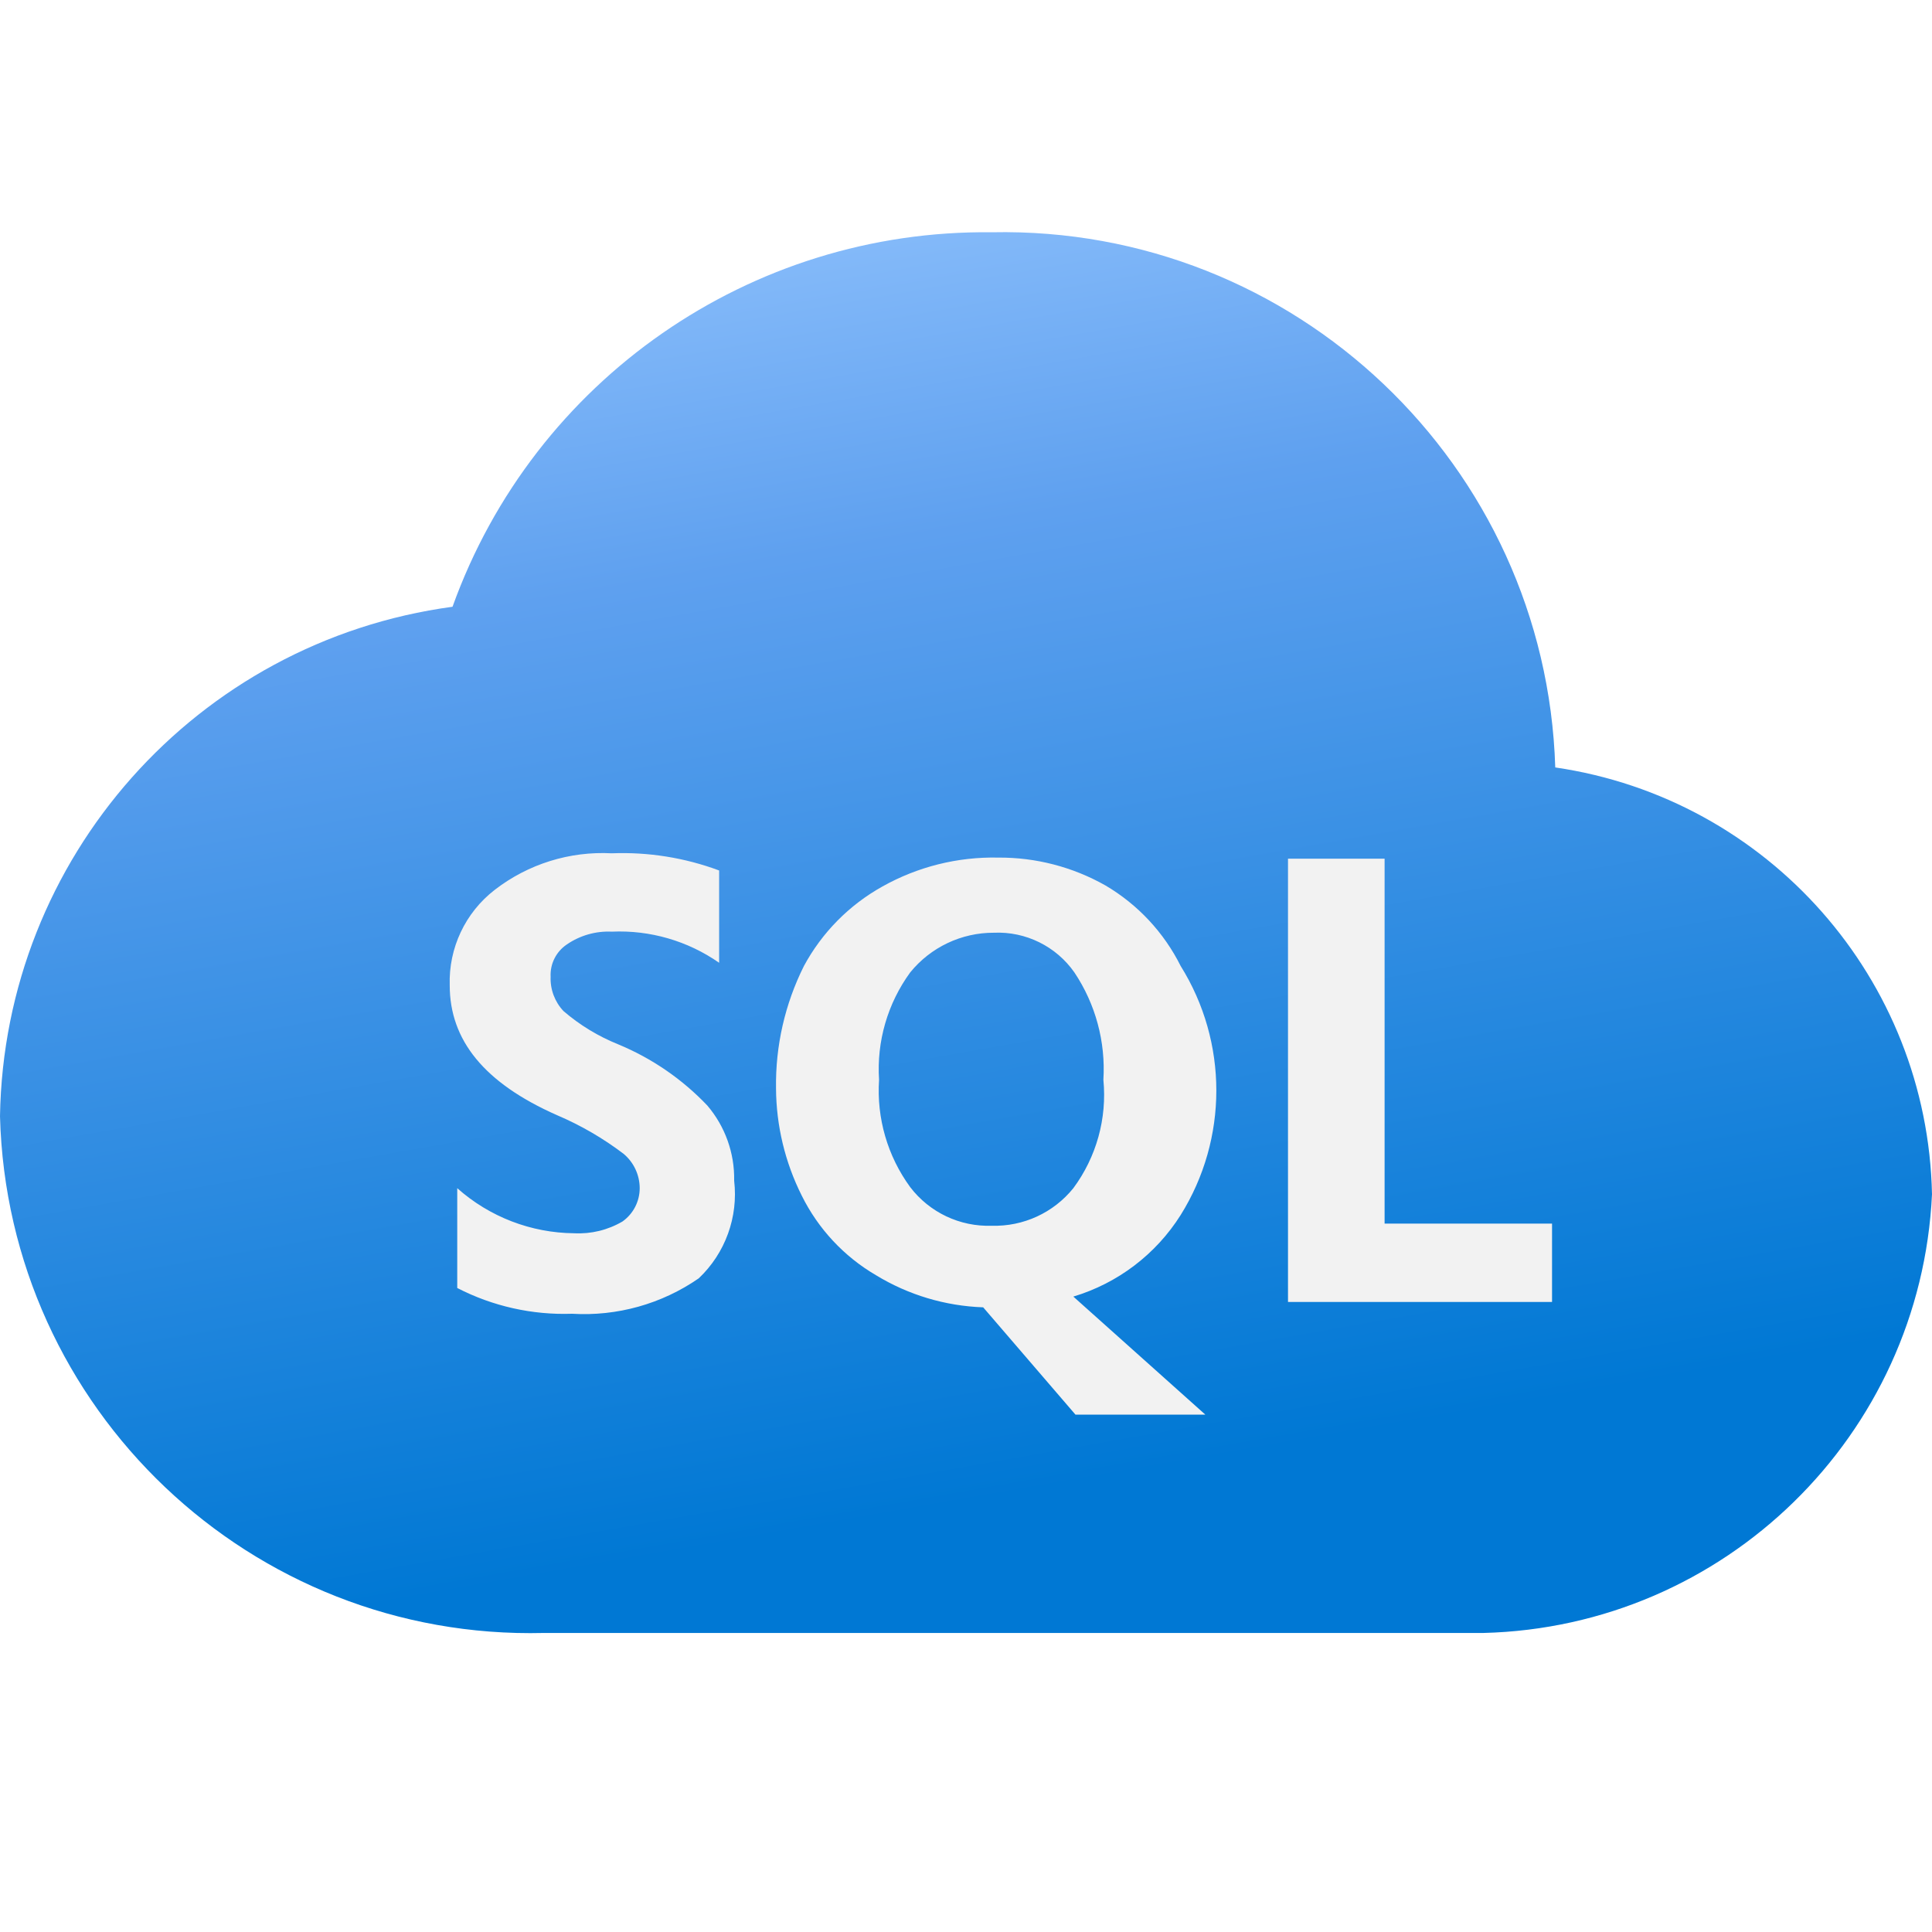
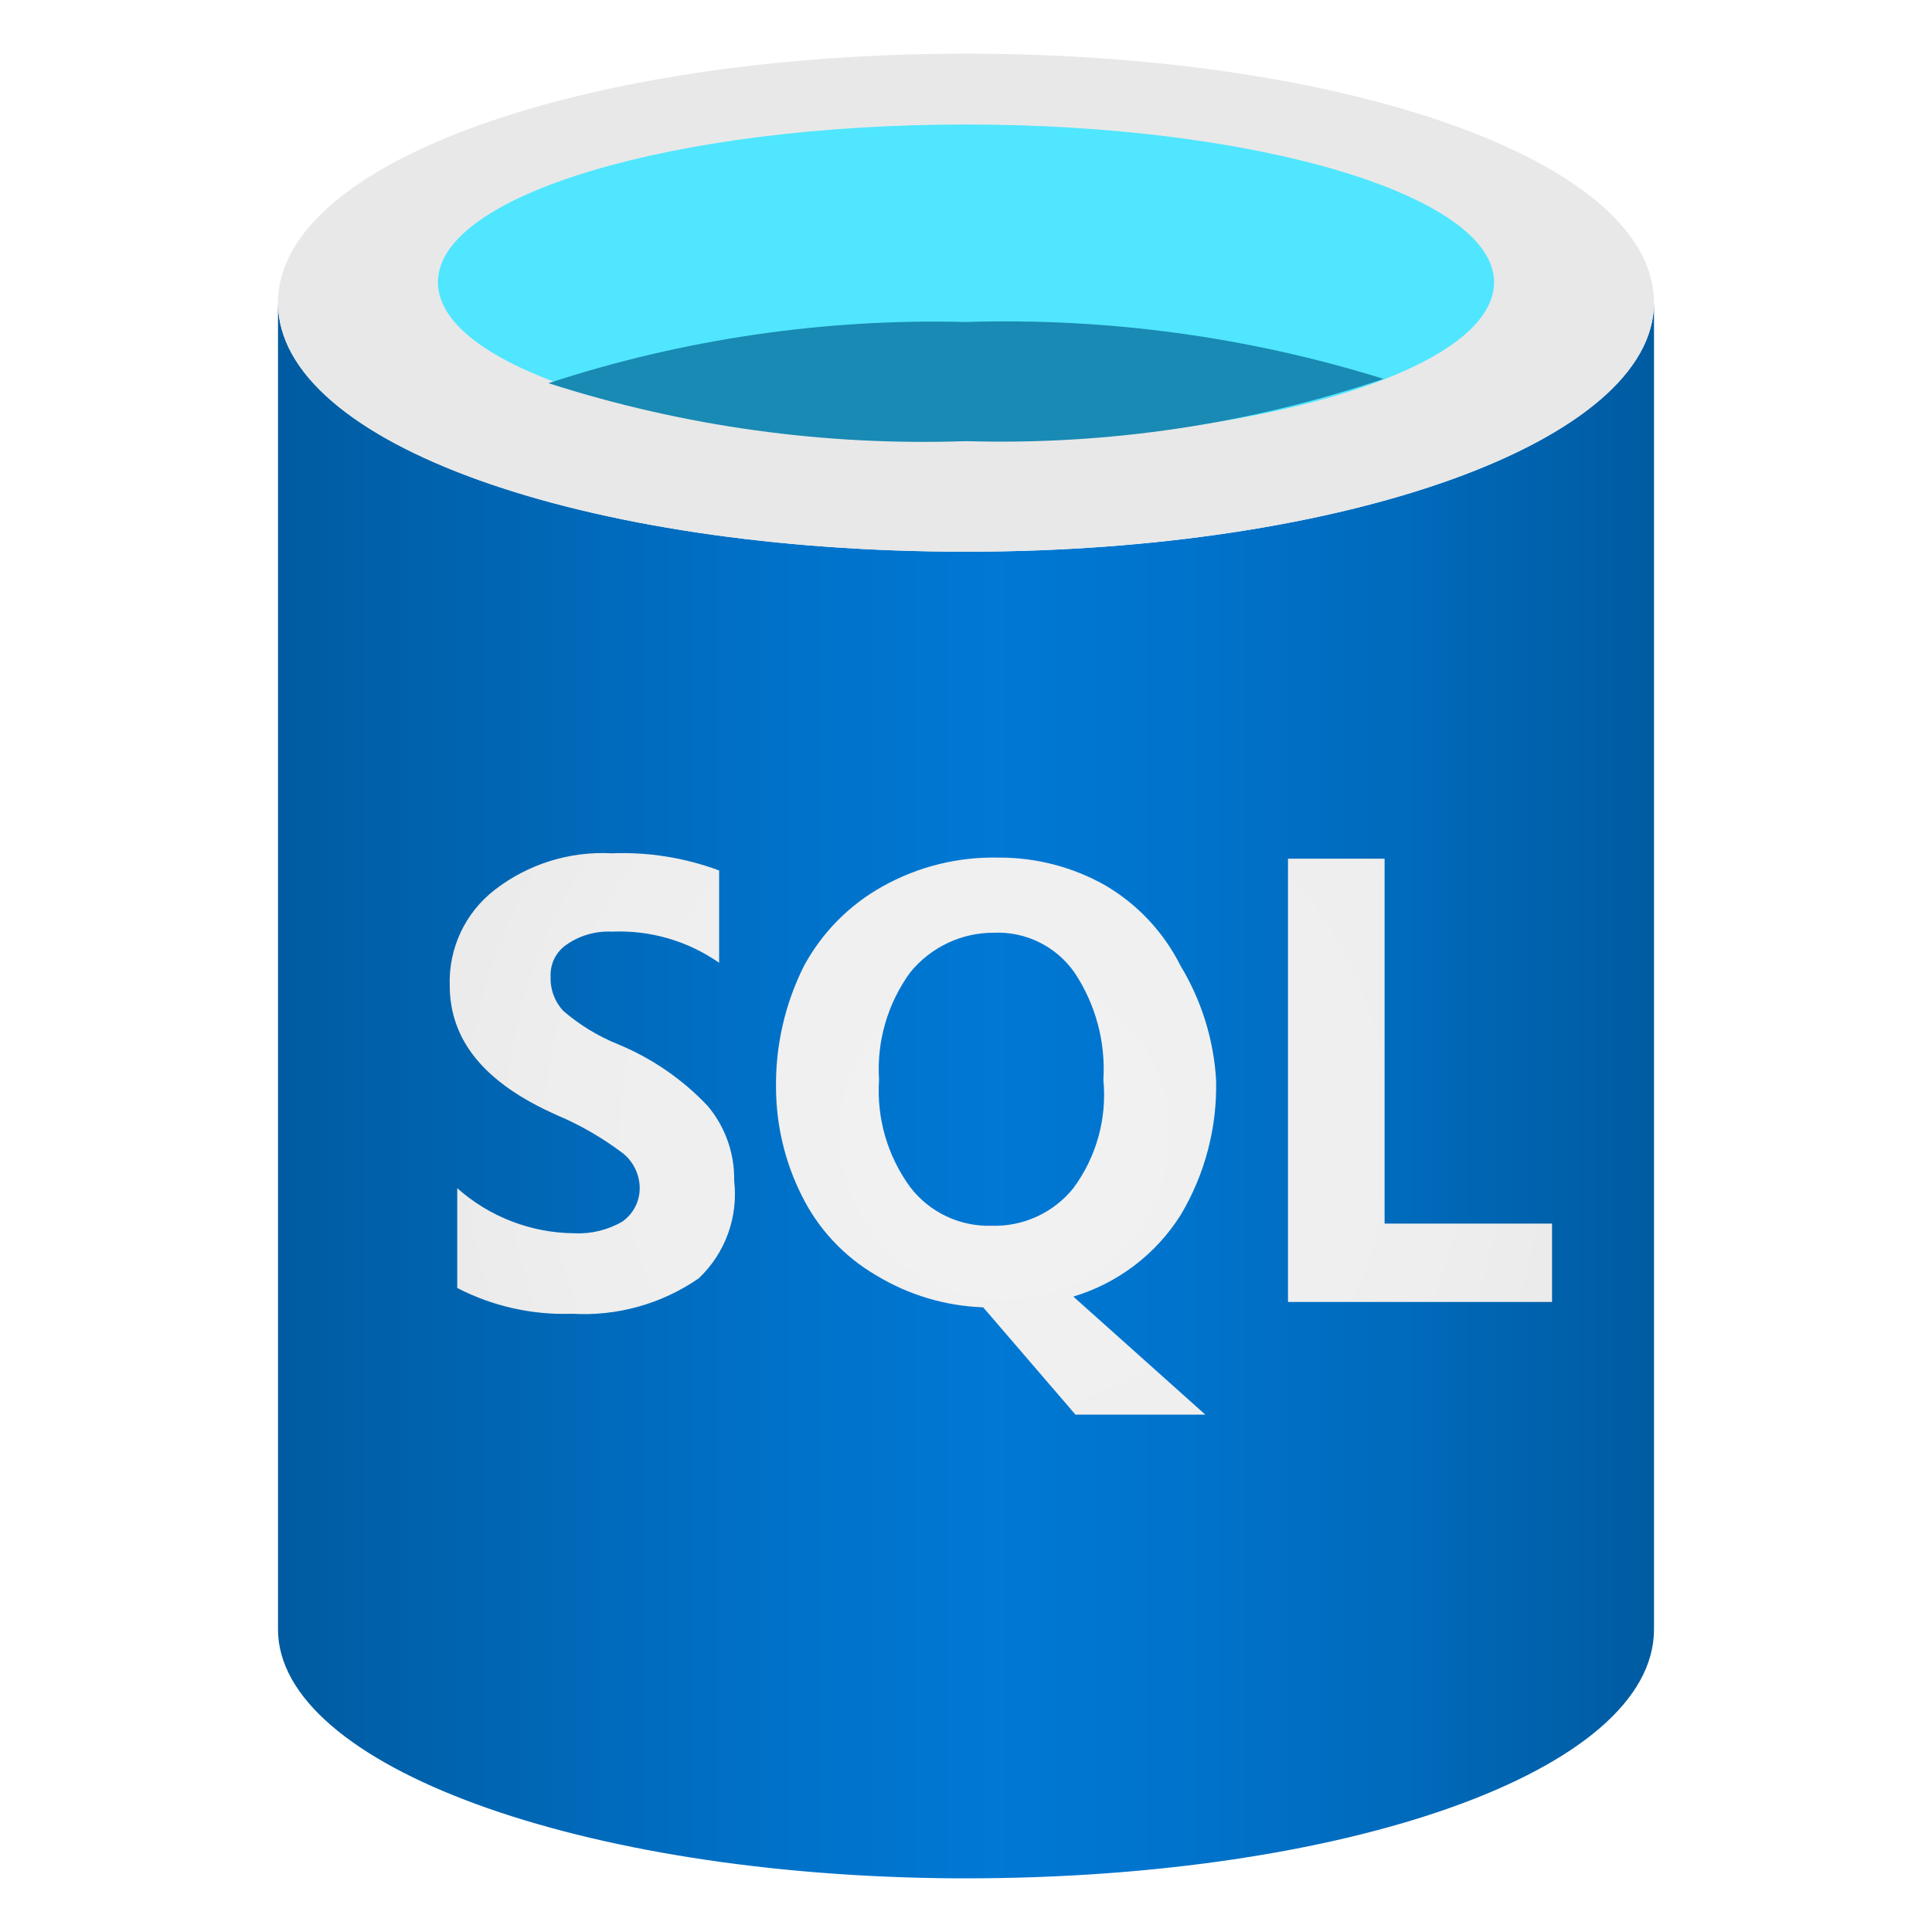
- <svg xmlns="http://www.w3.org/2000/svg" width="18" height="18" viewBox="0 0 18 18">
+ <svg xmlns="http://www.w3.org/2000/svg" id="a96792b7-ce28-4ca3-9767-4e065ef4820f" viewBox="0 0 18 18" width="18" height="18">
  <defs>
-     <linearGradient id="f67d1585-6164-4ad0-b2dd-f9cc59b2969f" x1="9.908" y1="15.943" x2="7.516" y2="2.383" gradientUnits="userSpaceOnUse">
-       <stop offset="0.15" stop-color="#0078d4" />
-       <stop offset="0.8" stop-color="#5ea0ef" />
-       <stop offset="1" stop-color="#83b9f9" />
+     <linearGradient id="ef16bf9d-a8b6-4181-b6cd-66fc5203f956" x1="2.59" y1="10.16" x2="15.41" y2="10.16" gradientUnits="userSpaceOnUse">
+       <stop offset="0" stop-color="#005ba1" />
+       <stop offset="0.07" stop-color="#0060a9" />
+       <stop offset="0.36" stop-color="#0071c8" />
+       <stop offset="0.52" stop-color="#0078d4" />
+       <stop offset="0.64" stop-color="#0074cd" />
+       <stop offset="0.82" stop-color="#006abb" />
+       <stop offset="1" stop-color="#005ba1" />
    </linearGradient>
+     <radialGradient id="bf3846c3-4d74-4743-ab9a-f334c248bd92" cx="9.36" cy="10.57" r="7.07" gradientUnits="userSpaceOnUse">
+       <stop offset="0" stop-color="#f2f2f2" />
+       <stop offset="0.58" stop-color="#eee" />
+       <stop offset="1" stop-color="#e6e6e6" />
+     </radialGradient>
  </defs>
-   <g id="a4fd1868-54fe-4ca6-8ff6-3b01866dc27b" data-name="icons">
-     <path d="M14.49,7.15A5.147,5.147,0,0,0,9.24,2.164,5.272,5.272,0,0,0,4.216,5.653,4.869,4.869,0,0,0,0,10.4a4.946,4.946,0,0,0,5.068,4.814H13.82A4.292,4.292,0,0,0,18,11.127,4.105,4.105,0,0,0,14.49,7.15Z" fill="url(#f67d1585-6164-4ad0-b2dd-f9cc59b2969f)" />
-     <path d="M12.9,11.4V8H12v4.13h2.46V11.4ZM5.76,9.73a1.825,1.825,0,0,1-.51-.31.441.441,0,0,1-.12-.32.342.342,0,0,1,.15-.3.683.683,0,0,1,.42-.12,1.62,1.62,0,0,1,1,.29V8.11a2.58,2.58,0,0,0-1-.16,1.641,1.641,0,0,0-1.09.34,1.08,1.08,0,0,0-.42.89c0,.51.32.91,1,1.21a2.907,2.907,0,0,1,.62.36.419.419,0,0,1,.15.32.381.381,0,0,1-.16.31.806.806,0,0,1-.45.11,1.66,1.66,0,0,1-1.09-.42V12a2.173,2.173,0,0,0,1.07.24,1.877,1.877,0,0,0,1.18-.33A1.08,1.08,0,0,0,6.84,11a1.048,1.048,0,0,0-.25-.7A2.425,2.425,0,0,0,5.76,9.73ZM11,11.32A2.191,2.191,0,0,0,11,9a1.808,1.808,0,0,0-.7-.75,2,2,0,0,0-1-.26,2.112,2.112,0,0,0-1.08.27A1.856,1.856,0,0,0,7.49,9a2.465,2.465,0,0,0-.26,1.14,2.256,2.256,0,0,0,.24,1,1.766,1.766,0,0,0,.69.74,2.056,2.056,0,0,0,1,.3l.86,1h1.21L10,12.08A1.79,1.79,0,0,0,11,11.32Zm-1-.25a.941.941,0,0,1-.76.35.916.916,0,0,1-.76-.36,1.523,1.523,0,0,1-.29-1,1.529,1.529,0,0,1,.29-1,1,1,0,0,1,.78-.37.869.869,0,0,1,.75.37,1.619,1.619,0,0,1,.27,1A1.459,1.459,0,0,1,10,11.07Z" fill="#f2f2f2" />
-   </g>
+   <path d="M9,5.14c-3.54,0-6.41-1-6.41-2.32V15.18c0,1.27,2.82,2.3,6.32,2.32H9c3.54,0,6.41-1,6.41-2.32V2.82C15.41,4.11,12.54,5.14,9,5.14Z" fill="url(#ef16bf9d-a8b6-4181-b6cd-66fc5203f956)" />
+   <path d="M15.41,2.82c0,1.29-2.87,2.32-6.41,2.32s-6.41-1-6.41-2.32S5.46.5,9,.5s6.41,1,6.41,2.32" fill="#e8e8e8" />
+   <path d="M13.92,2.63c0,.82-2.21,1.48-4.92,1.48S4.08,3.45,4.08,2.63,6.29,1.16,9,1.16s4.92.66,4.92,1.47" fill="#50e6ff" />
+   <path d="M9,3a11.55,11.55,0,0,0-3.89.57A11.42,11.42,0,0,0,9,4.11a11.15,11.15,0,0,0,3.89-.58A11.84,11.84,0,0,0,9,3Z" fill="#198ab3" />
+   <path d="M12.9,11.4V8H12v4.13h2.46V11.4ZM5.76,9.73a1.83,1.83,0,0,1-.51-.31.44.44,0,0,1-.12-.32.34.34,0,0,1,.15-.3.68.68,0,0,1,.42-.12,1.62,1.62,0,0,1,1,.29V8.11a2.58,2.58,0,0,0-1-.16,1.64,1.64,0,0,0-1.09.34,1.08,1.08,0,0,0-.42.89c0,.51.32.91,1,1.21a2.88,2.88,0,0,1,.62.36.42.42,0,0,1,.15.32.38.38,0,0,1-.16.31.81.81,0,0,1-.45.11,1.66,1.66,0,0,1-1.09-.42V12a2.17,2.17,0,0,0,1.07.24,1.88,1.88,0,0,0,1.18-.33A1.08,1.08,0,0,0,6.84,11a1.05,1.05,0,0,0-.25-.7A2.42,2.42,0,0,0,5.76,9.73ZM11,11.32a2.34,2.34,0,0,0,.33-1.26A2.32,2.32,0,0,0,11,9a1.81,1.81,0,0,0-.7-.75,2,2,0,0,0-1-.26,2.11,2.11,0,0,0-1.08.27A1.86,1.86,0,0,0,7.49,9a2.46,2.46,0,0,0-.26,1.14,2.26,2.26,0,0,0,.24,1,1.76,1.76,0,0,0,.69.74,2.06,2.06,0,0,0,1,.3l.86,1h1.21L10,12.08A1.79,1.79,0,0,0,11,11.32ZM10,11.07a.94.94,0,0,1-.76.35.92.92,0,0,1-.76-.36,1.52,1.52,0,0,1-.29-1,1.53,1.53,0,0,1,.29-1,1,1,0,0,1,.78-.37.87.87,0,0,1,.75.37,1.62,1.62,0,0,1,.27,1A1.46,1.46,0,0,1,10,11.07Z" fill="url(#bf3846c3-4d74-4743-ab9a-f334c248bd92)" />
</svg>
